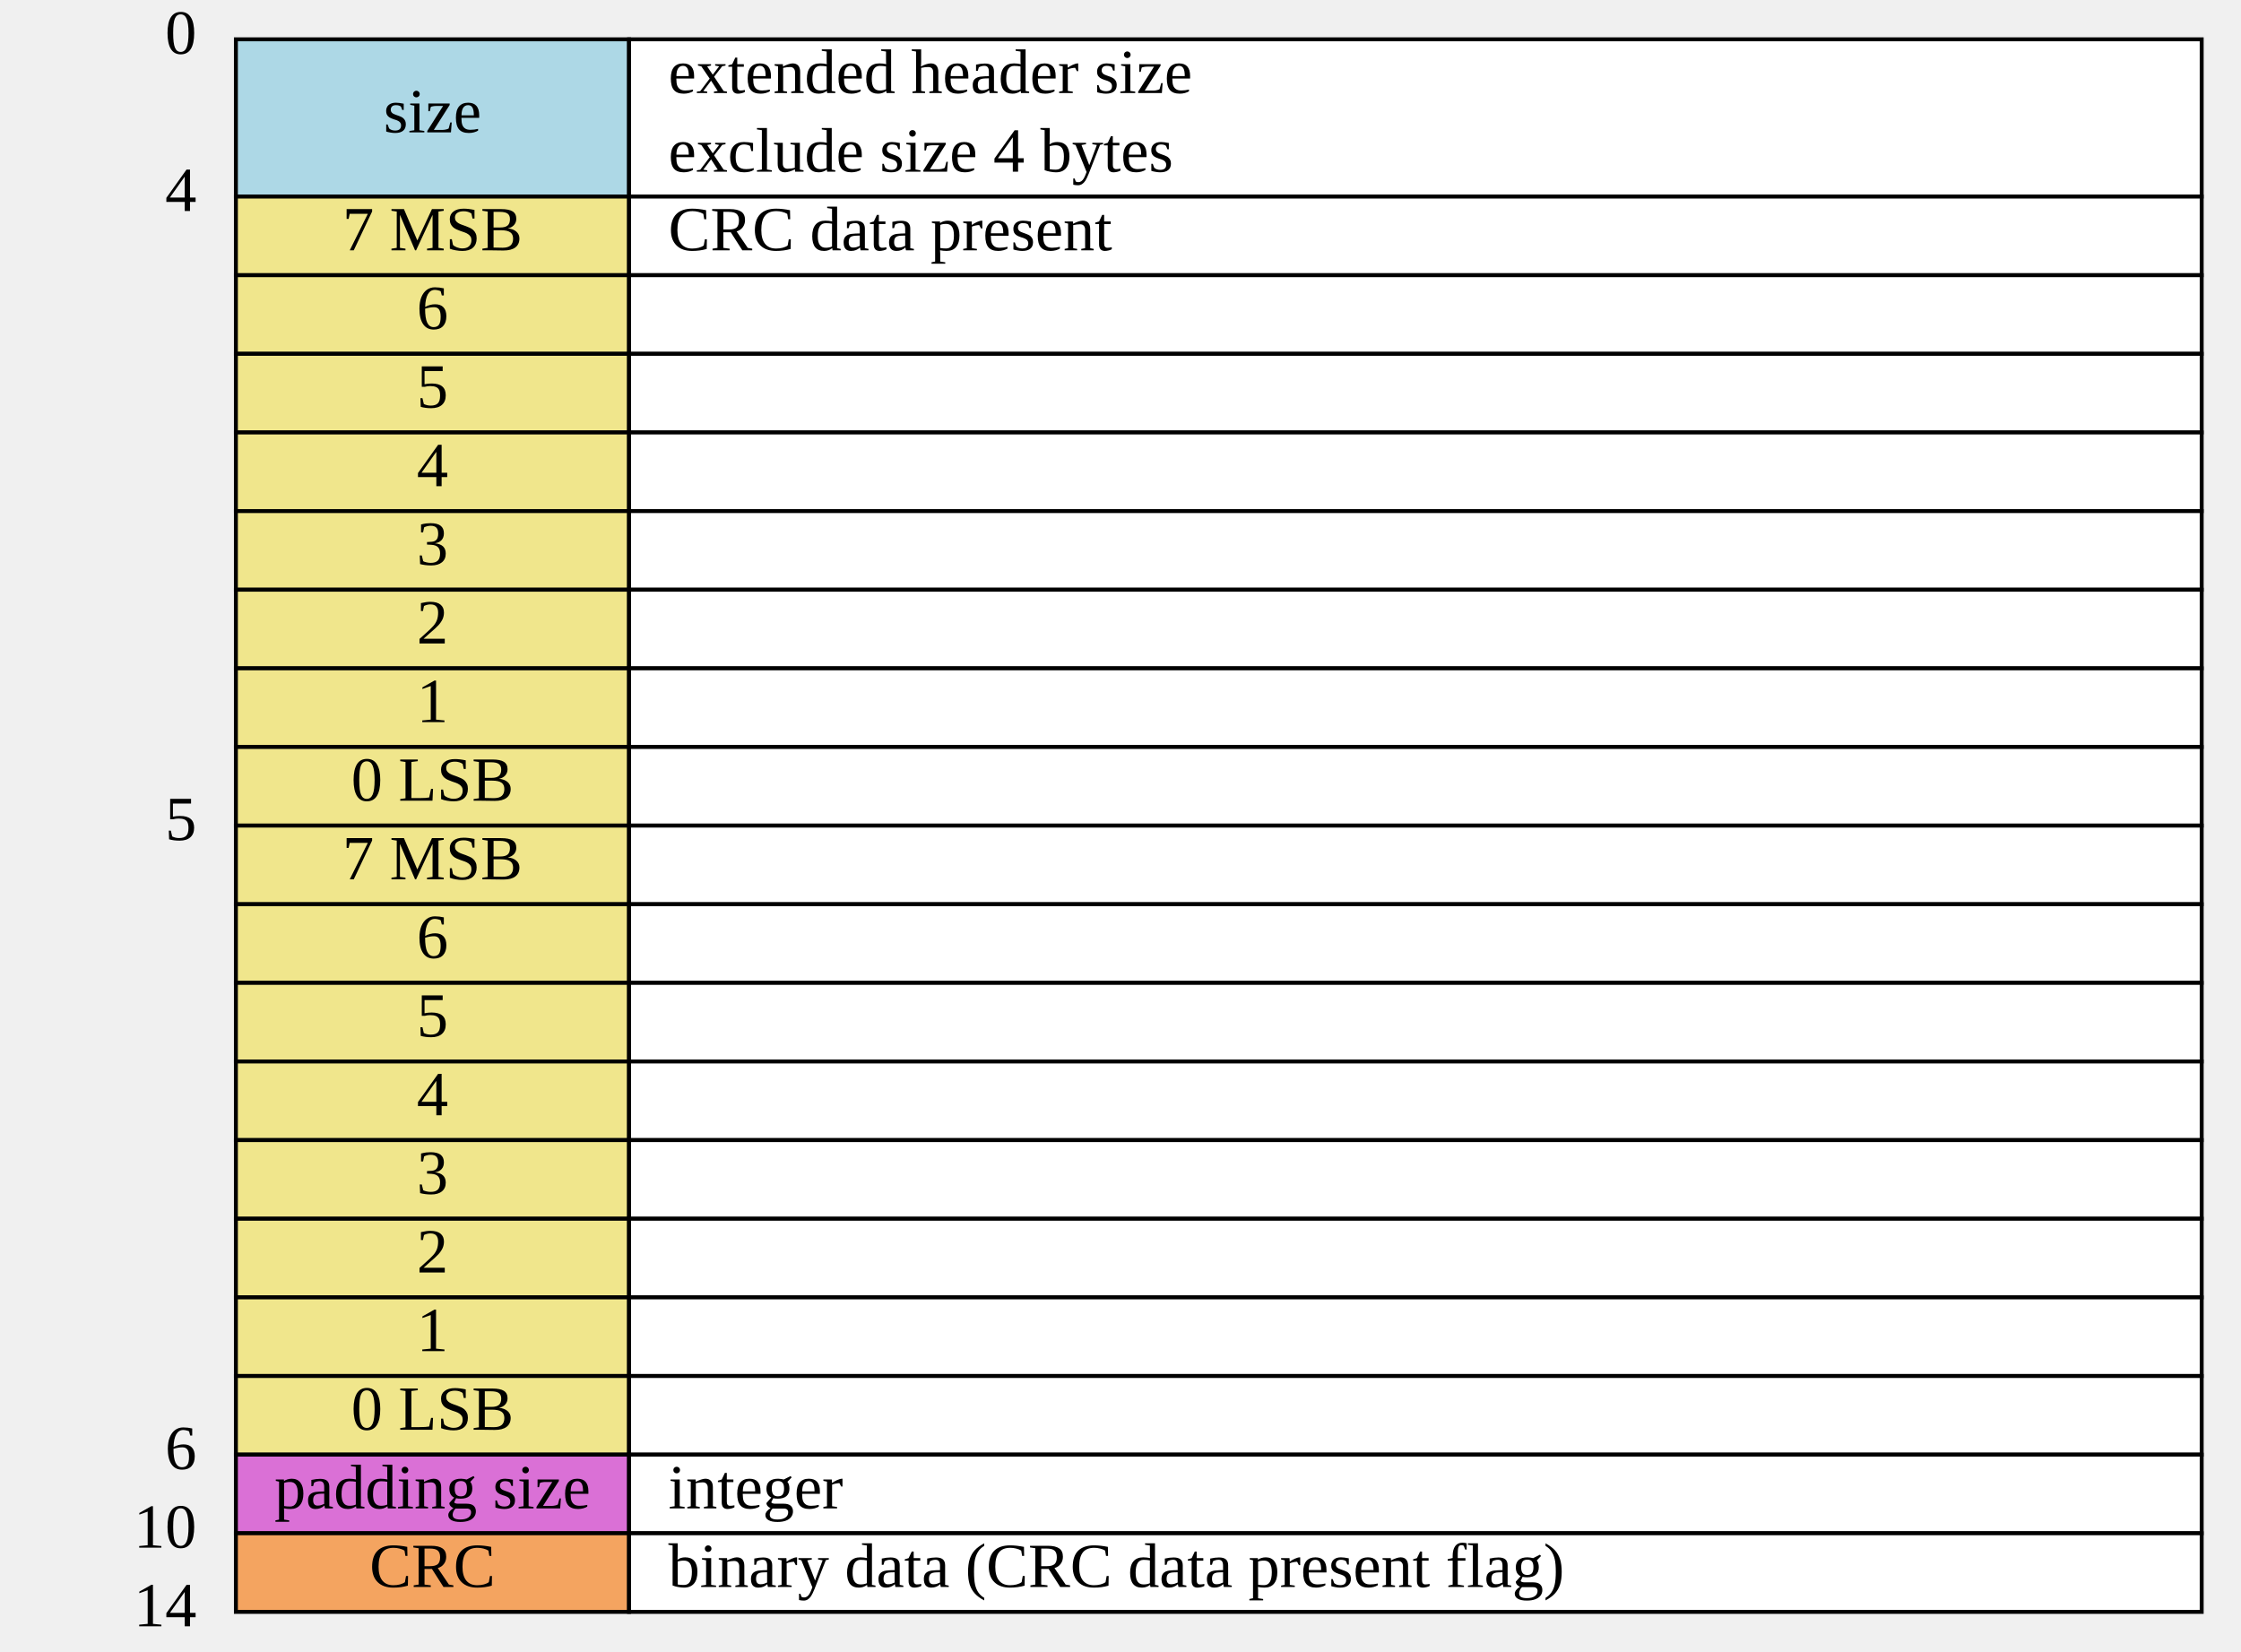
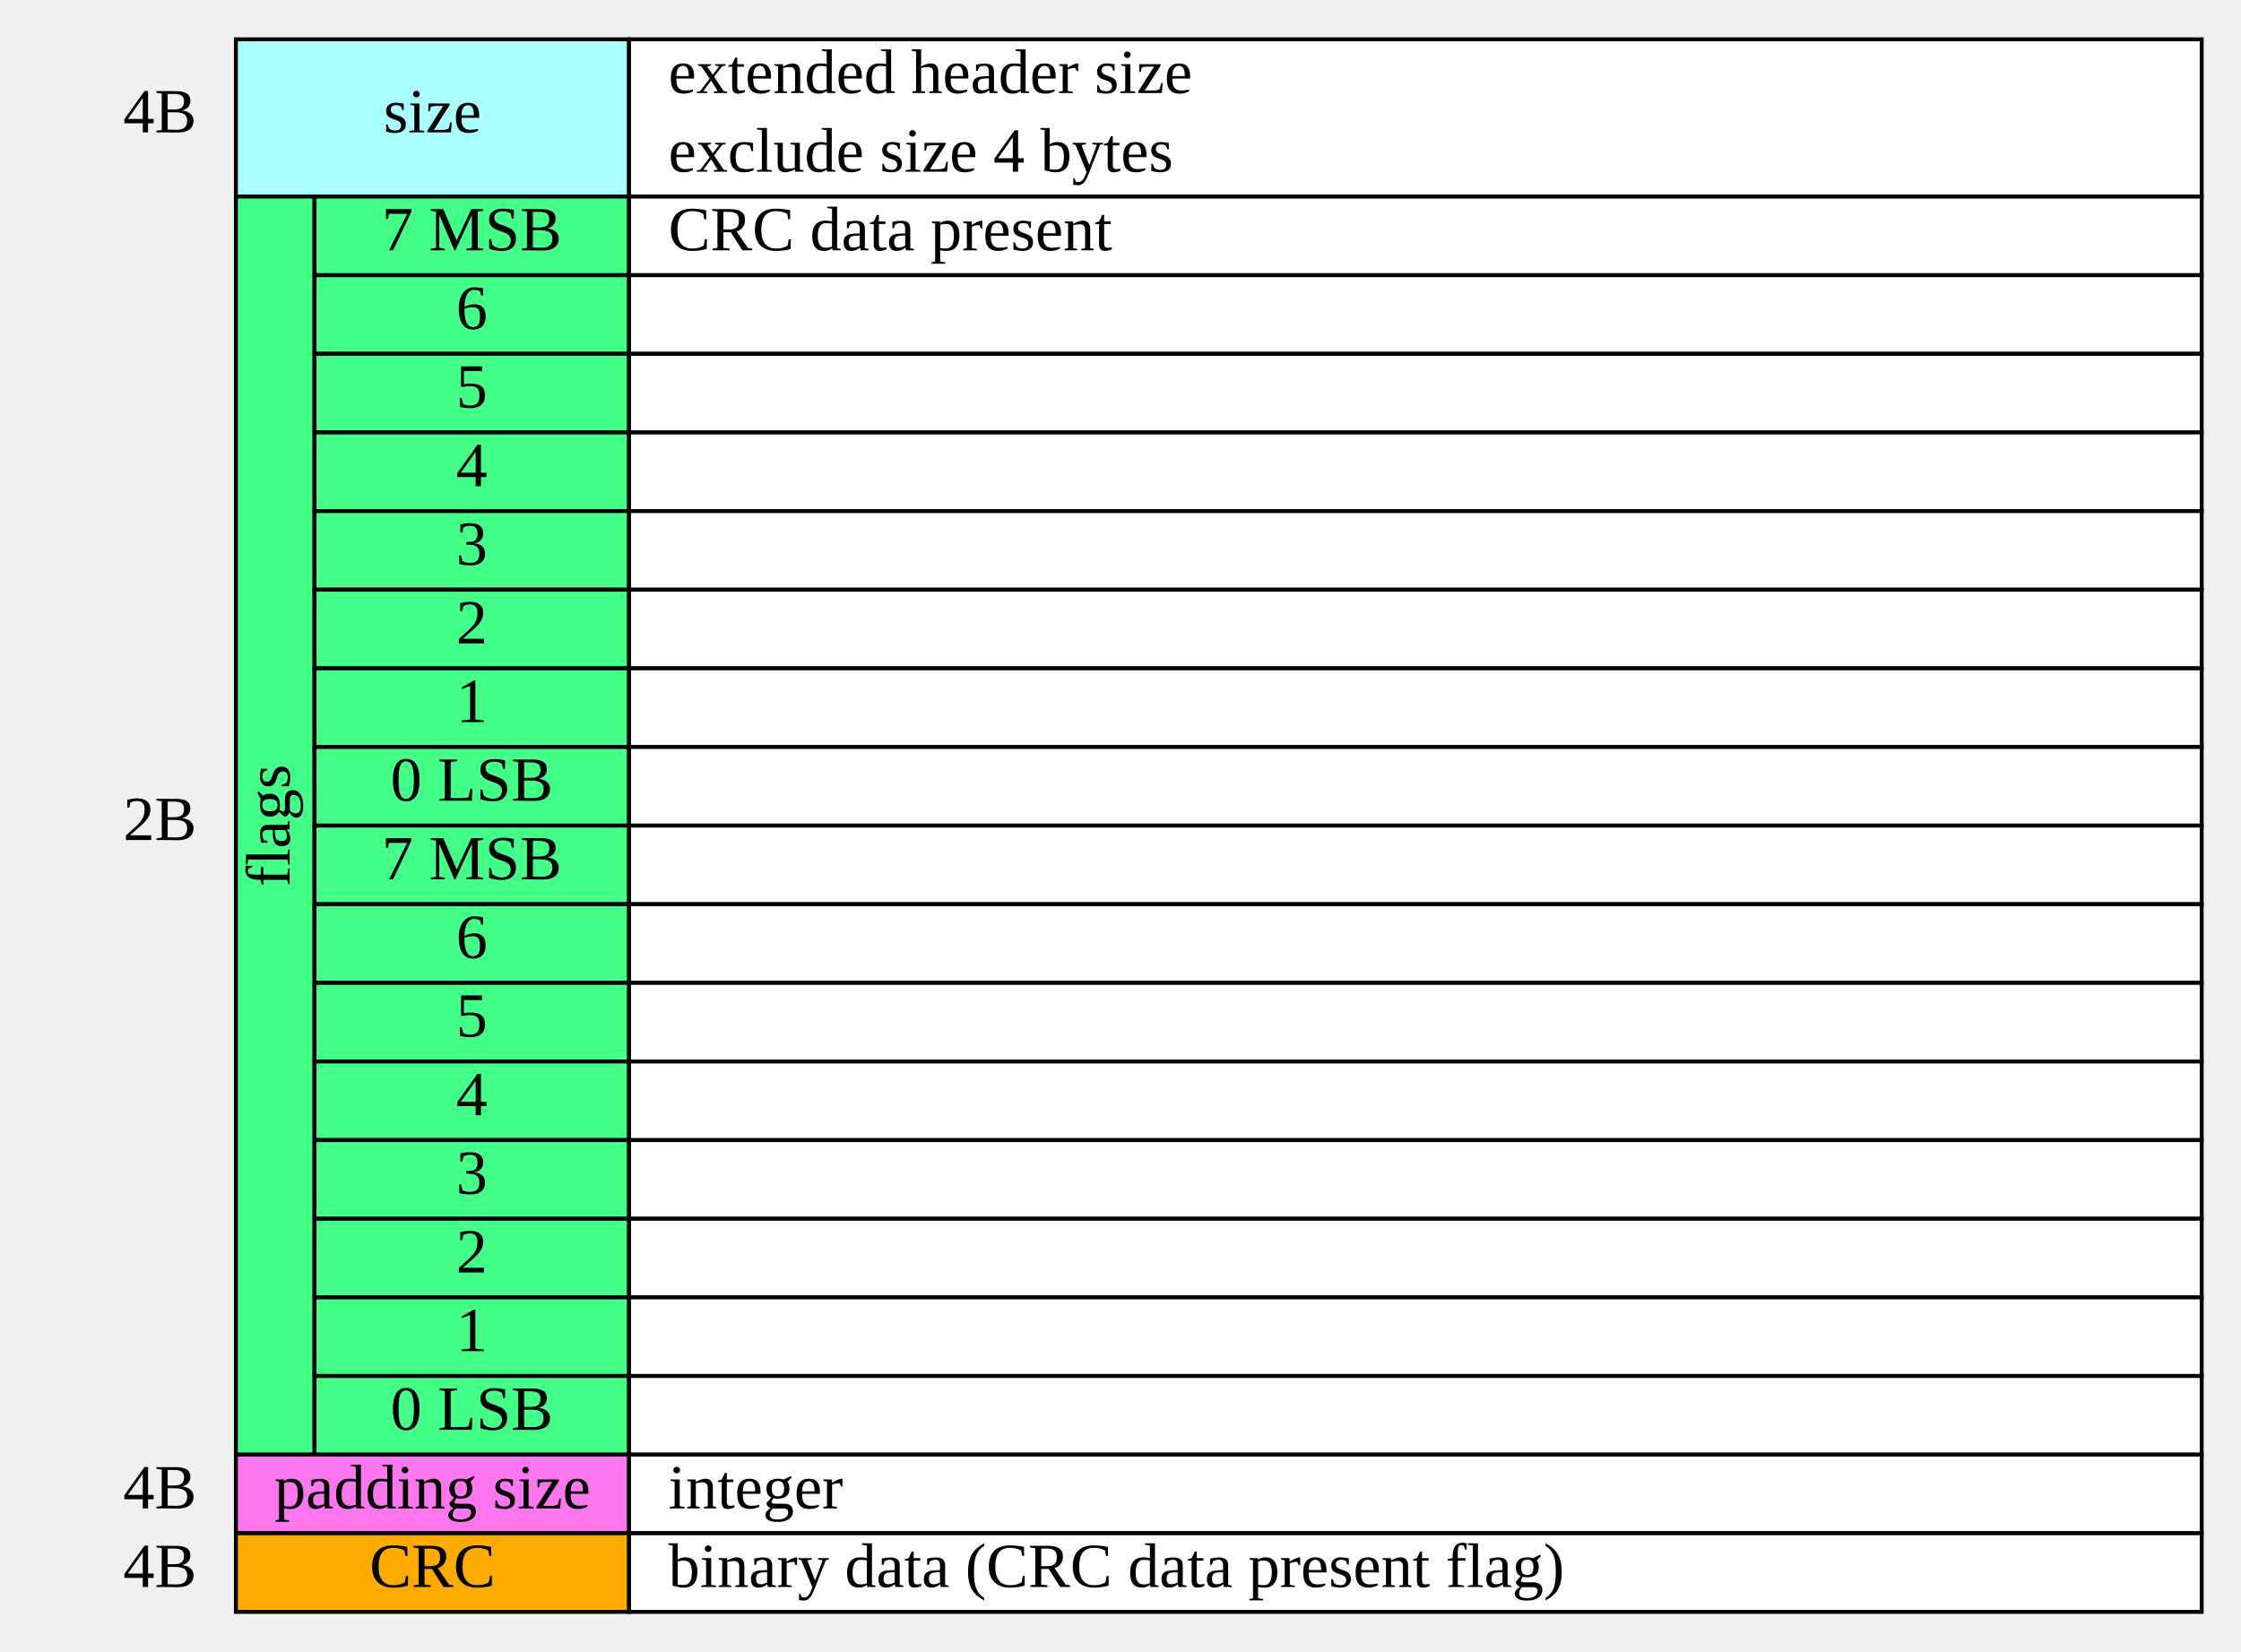
<svg xmlns="http://www.w3.org/2000/svg" viewBox="0 0 570 420">
  <style>
    rect {
-       stroke: black;
-       fill: white;
+       stroke: #000;
+       fill: #fff;
    }
-     .con { fill: lightblue }
-     .ast { fill: yellowgreen }
-     .int { fill: orchid }
-     .sin { fill: mediumorchid }
-     .bin { fill: sandybrown }
-     .flg { fill: khaki }
-     .pos { fill: gray }
+     .con { fill: #aff }
+     .ast { fill: #afa }
+     .int { fill: #f7e }
+     .pos { fill: #bbb }
+     .ref { fill: #fea }
+     .sin { fill: #f9c }
+     .bin { fill: #fa0 }
+     .flg { fill: #4f8 }
    text {
      stroke: none;
-       fill: black;
+       fill: #000;
      font-size: 16px;
      text-anchor: middle;
      dominant-baseline: middle;
    }
-     .ofs { text-anchor: end }
+     .siz { text-anchor: end }
    .ifo { text-anchor: start }
  </style>
-   <text x="50" y="10" class="ofs">0</text>
  <rect x="60" y="10" height="40" width="100" class="con" />
  <rect x="160" y="10" height="40" width="400" />
  <text x="110" y="30">size</text>
  <text x="170" y="20" class="ifo">extended header size</text>
  <text x="170" y="40" class="ifo">exclude size 4 bytes</text>
-   <text x="50" y="50" class="ofs">4</text>
-   <rect x="60" y="50" height="20" width="100" class="flg" />
+   <text x="50" y="30" class="siz">4B</text>
+   <rect x="60" y="50" height="320" width="20" class="flg" />
+   <g transform="translate(70, 210)">
+     <text x="0" y="0" transform="rotate(270)">flags</text>
+   </g>
+   <rect x="80" y="50" height="20" width="80" class="flg" />
  <rect x="160" y="50" height="20" width="400" />
-   <text x="110" y="60">7 MSB</text>
+   <text x="120" y="60">7 MSB</text>
  <text x="170" y="60" class="ifo">CRC data present</text>
-   <rect x="60" y="70" height="20" width="100" class="flg" />
+   <rect x="80" y="70" height="20" width="80" class="flg" />
  <rect x="160" y="70" height="20" width="400" />
-   <text x="110" y="80">6</text>
+   <text x="120" y="80">6</text>
  <text x="170" y="80" class="ifo" />
-   <rect x="60" y="90" height="20" width="100" class="flg" />
+   <rect x="80" y="90" height="20" width="80" class="flg" />
  <rect x="160" y="90" height="20" width="400" />
-   <text x="110" y="100">5</text>
+   <text x="120" y="100">5</text>
  <text x="170" y="100" class="ifo" />
-   <rect x="60" y="110" height="20" width="100" class="flg" />
+   <rect x="80" y="110" height="20" width="80" class="flg" />
  <rect x="160" y="110" height="20" width="400" />
-   <text x="110" y="120">4</text>
+   <text x="120" y="120">4</text>
  <text x="170" y="120" class="ifo" />
-   <rect x="60" y="130" height="20" width="100" class="flg" />
+   <rect x="80" y="130" height="20" width="80" class="flg" />
  <rect x="160" y="130" height="20" width="400" />
-   <text x="110" y="140">3</text>
+   <text x="120" y="140">3</text>
  <text x="170" y="140" class="ifo" />
-   <rect x="60" y="150" height="20" width="100" class="flg" />
+   <rect x="80" y="150" height="20" width="80" class="flg" />
  <rect x="160" y="150" height="20" width="400" />
-   <text x="110" y="160">2</text>
+   <text x="120" y="160">2</text>
  <text x="170" y="160" class="ifo" />
-   <rect x="60" y="170" height="20" width="100" class="flg" />
+   <rect x="80" y="170" height="20" width="80" class="flg" />
  <rect x="160" y="170" height="20" width="400" />
-   <text x="110" y="180">1</text>
+   <text x="120" y="180">1</text>
  <text x="170" y="180" class="ifo" />
-   <rect x="60" y="190" height="20" width="100" class="flg" />
+   <rect x="80" y="190" height="20" width="80" class="flg" />
  <rect x="160" y="190" height="20" width="400" />
-   <text x="110" y="200">0 LSB</text>
+   <text x="120" y="200">0 LSB</text>
  <text x="170" y="200" class="ifo" />
-   <text x="50" y="210" class="ofs">5</text>
-   <rect x="60" y="210" height="20" width="100" class="flg" />
+   <rect x="80" y="210" height="20" width="80" class="flg" />
  <rect x="160" y="210" height="20" width="400" />
-   <text x="110" y="220">7 MSB</text>
+   <text x="120" y="220">7 MSB</text>
  <text x="170" y="220" class="ifo" />
-   <rect x="60" y="230" height="20" width="100" class="flg" />
+   <rect x="80" y="230" height="20" width="80" class="flg" />
  <rect x="160" y="230" height="20" width="400" />
-   <text x="110" y="240">6</text>
+   <text x="120" y="240">6</text>
  <text x="170" y="240" class="ifo" />
-   <rect x="60" y="250" height="20" width="100" class="flg" />
+   <rect x="80" y="250" height="20" width="80" class="flg" />
  <rect x="160" y="250" height="20" width="400" />
-   <text x="110" y="260">5</text>
+   <text x="120" y="260">5</text>
  <text x="170" y="260" class="ifo" />
-   <rect x="60" y="270" height="20" width="100" class="flg" />
+   <rect x="80" y="270" height="20" width="80" class="flg" />
  <rect x="160" y="270" height="20" width="400" />
-   <text x="110" y="280">4</text>
+   <text x="120" y="280">4</text>
  <text x="170" y="280" class="ifo" />
-   <rect x="60" y="290" height="20" width="100" class="flg" />
+   <rect x="80" y="290" height="20" width="80" class="flg" />
  <rect x="160" y="290" height="20" width="400" />
-   <text x="110" y="300">3</text>
+   <text x="120" y="300">3</text>
  <text x="170" y="300" class="ifo" />
-   <rect x="60" y="310" height="20" width="100" class="flg" />
+   <rect x="80" y="310" height="20" width="80" class="flg" />
  <rect x="160" y="310" height="20" width="400" />
-   <text x="110" y="320">2</text>
+   <text x="120" y="320">2</text>
  <text x="170" y="320" class="ifo" />
-   <rect x="60" y="330" height="20" width="100" class="flg" />
+   <rect x="80" y="330" height="20" width="80" class="flg" />
  <rect x="160" y="330" height="20" width="400" />
-   <text x="110" y="340">1</text>
+   <text x="120" y="340">1</text>
  <text x="170" y="340" class="ifo" />
-   <rect x="60" y="350" height="20" width="100" class="flg" />
+   <rect x="80" y="350" height="20" width="80" class="flg" />
  <rect x="160" y="350" height="20" width="400" />
-   <text x="110" y="360">0 LSB</text>
+   <text x="120" y="360">0 LSB</text>
  <text x="170" y="360" class="ifo" />
-   <text x="50" y="370" class="ofs">6</text>
+   <text x="50" y="210" class="siz">2B</text>
  <rect x="60" y="370" height="20" width="100" class="int" />
  <rect x="160" y="370" height="20" width="400" />
  <text x="110" y="380">padding size</text>
  <text x="170" y="380" class="ifo">integer</text>
-   <text x="50" y="390" class="ofs">10</text>
+   <text x="50" y="380" class="siz">4B</text>
  <rect x="60" y="390" height="20" width="100" class="bin" />
  <rect x="160" y="390" height="20" width="400" />
  <text x="110" y="400">CRC</text>
  <text x="170" y="400" class="ifo">binary data (CRC data present flag)</text>
-   <text x="50" y="410" class="ofs">14</text>
+   <text x="50" y="400" class="siz">4B</text>
</svg>
